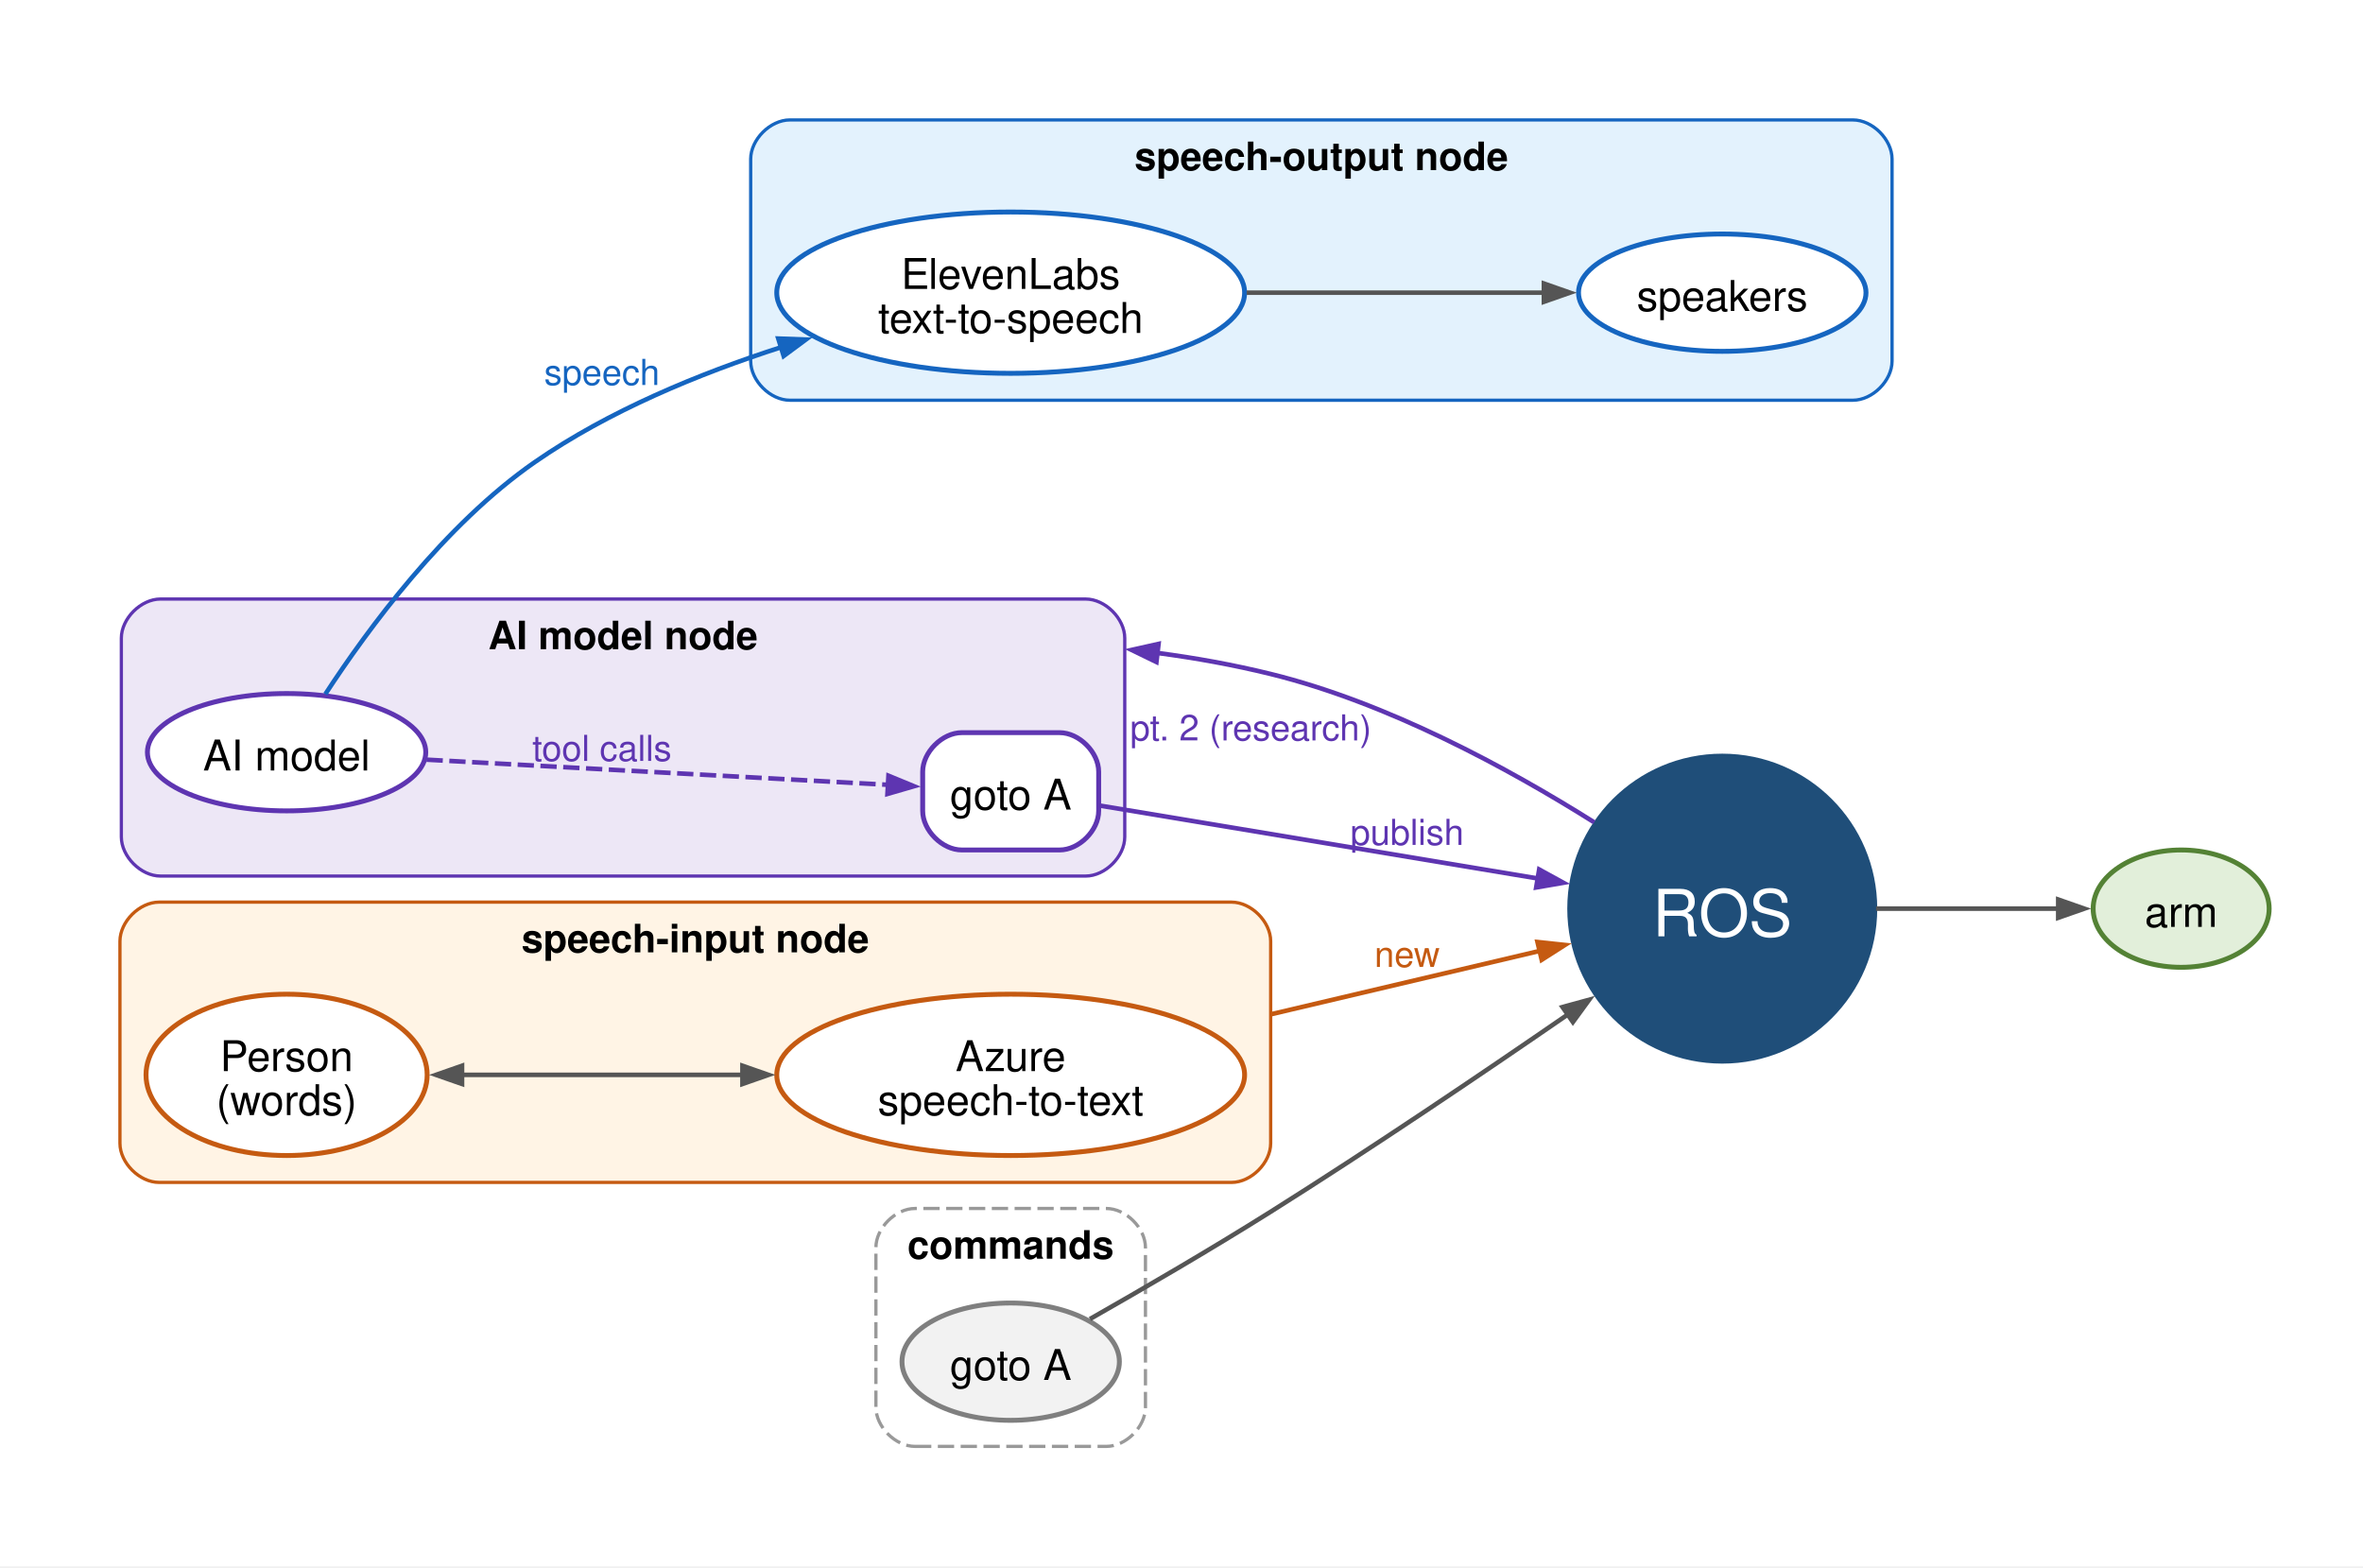
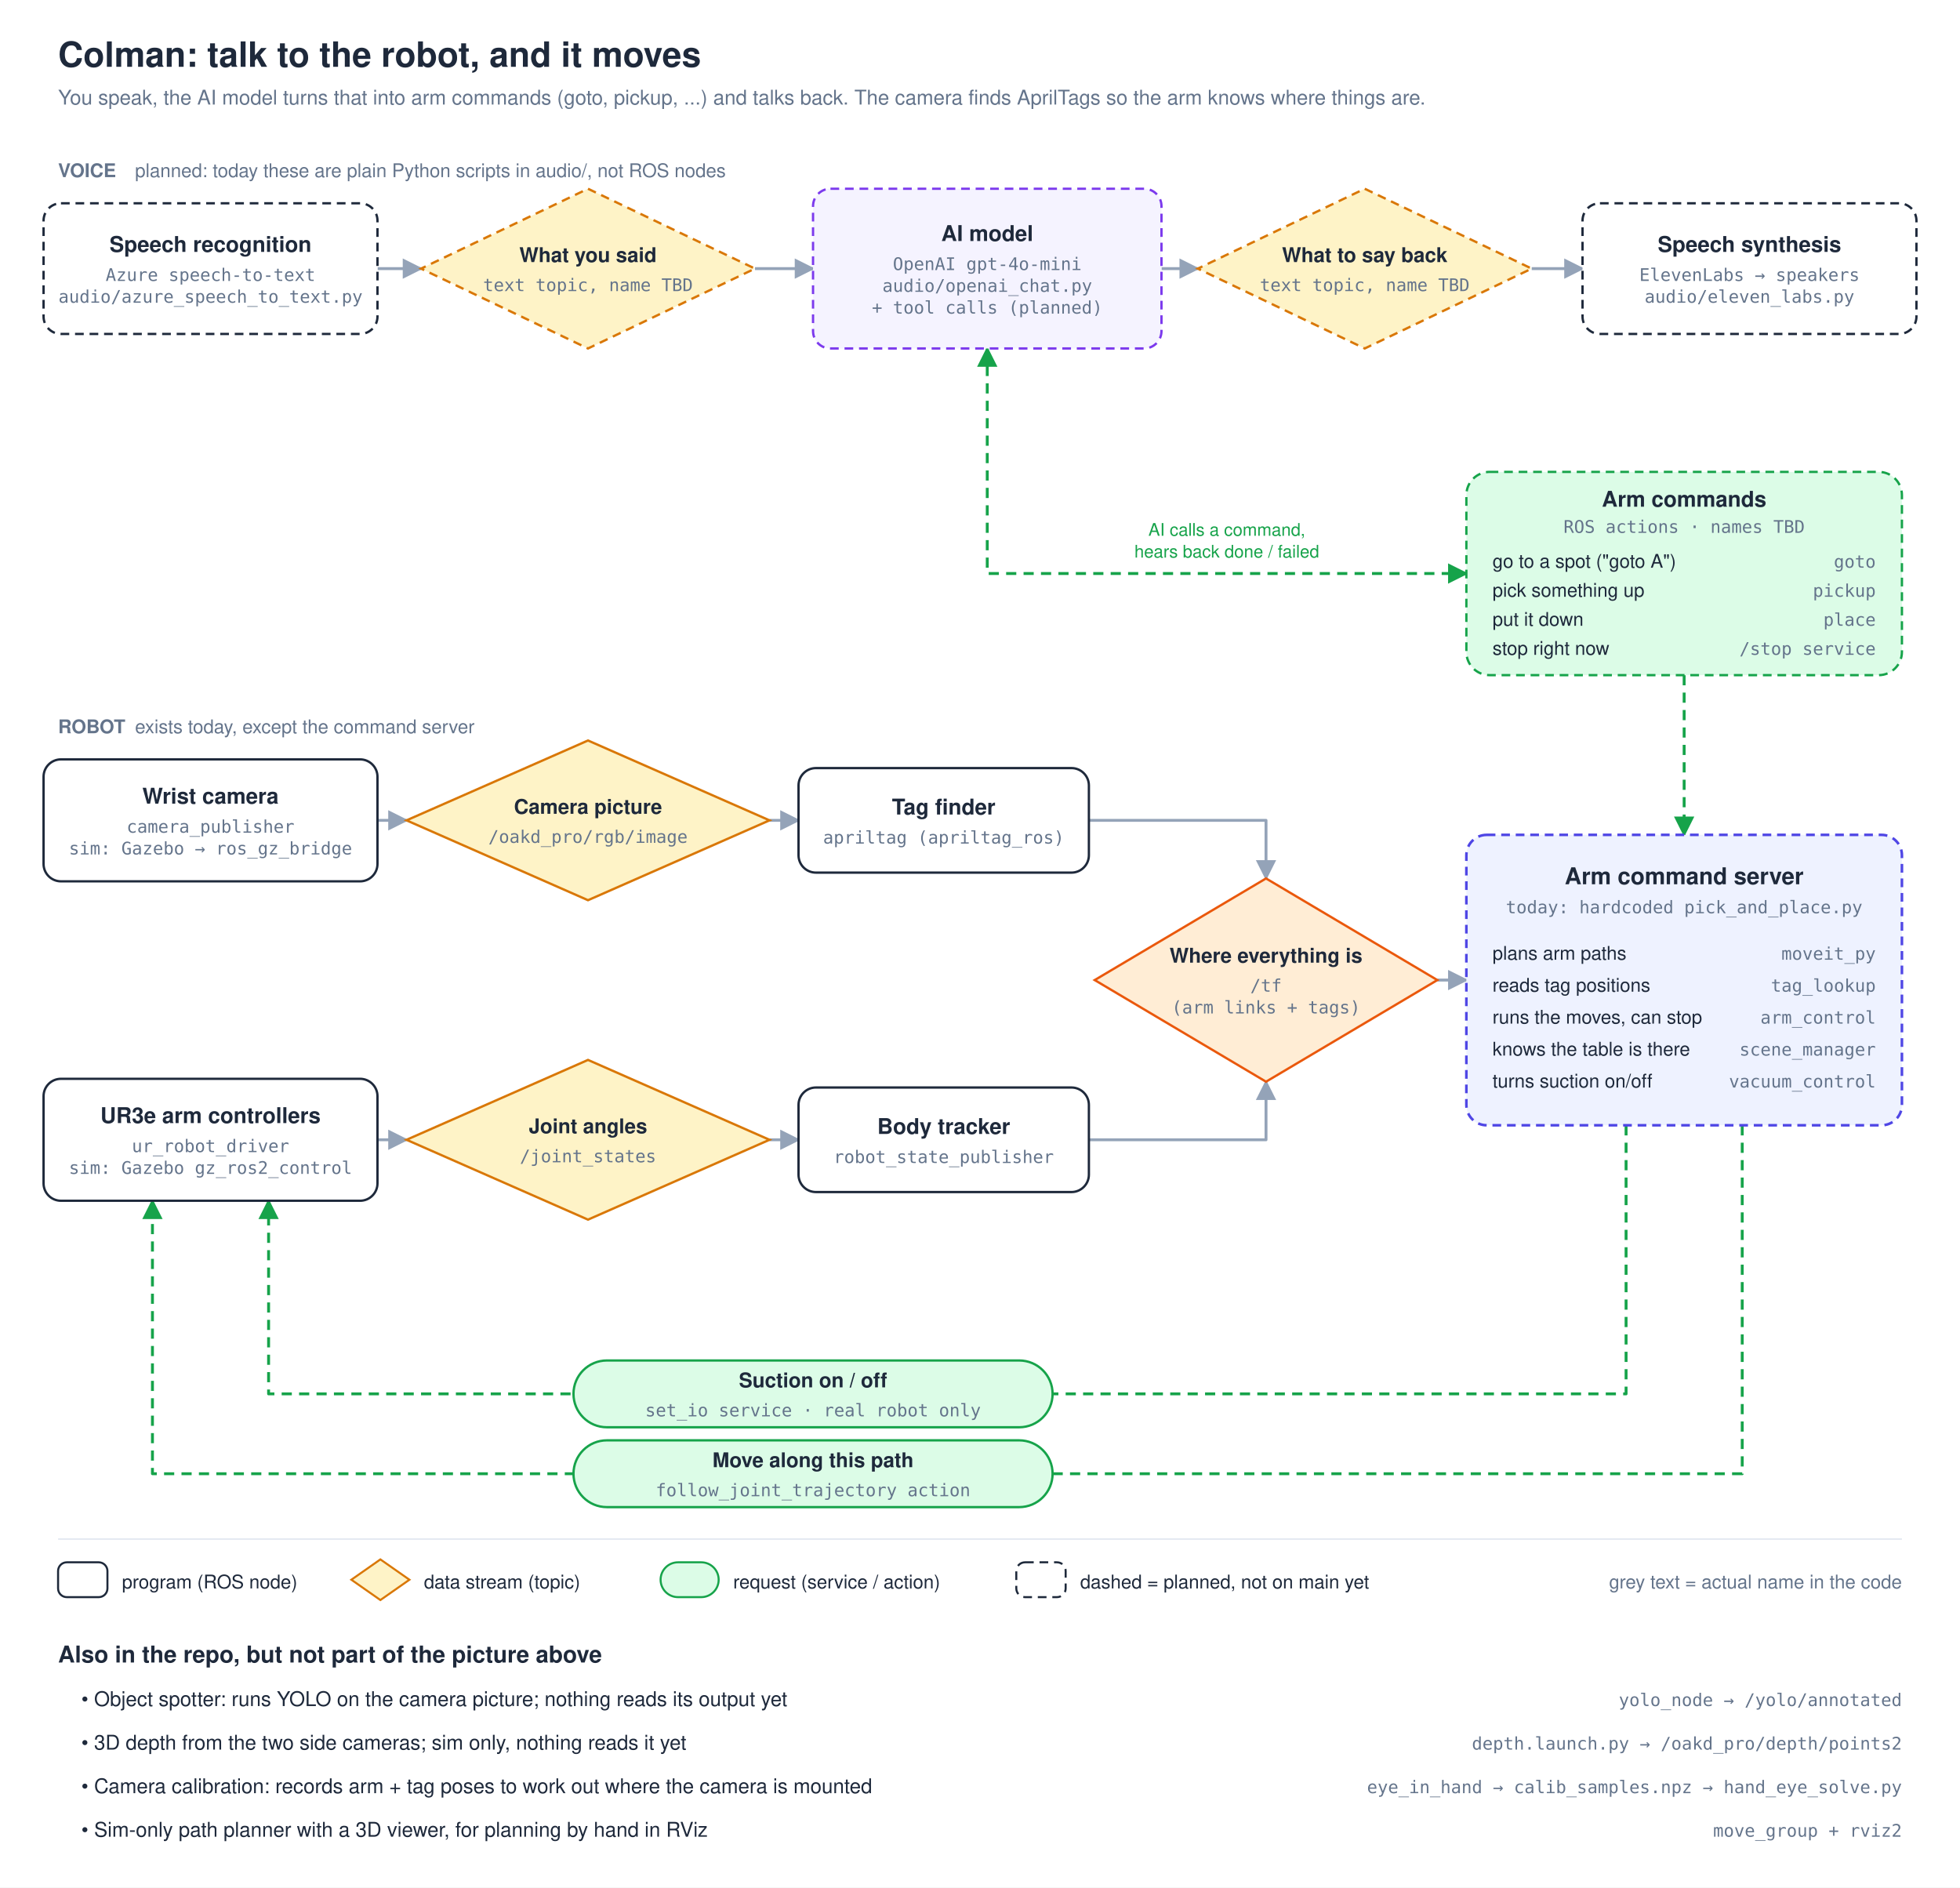
- <svg xmlns="http://www.w3.org/2000/svg" width="725pt" height="481pt" viewBox="0.00 0.00 725.00 481.00">
-   <g id="graph0" class="graph" transform="scale(1 1) rotate(0) translate(28.8 451.8)">
-     <polygon fill="white" stroke="none" points="-28.8,28.8 -28.8,-451.8 696.21,-451.8 696.21,28.8 -28.8,28.8" />
-     <g id="clust1" class="cluster">
-       <path fill="white" stroke="#999999" stroke-dasharray="5,2" d="M251.94,-8C251.94,-8 310.64,-8 310.64,-8 316.64,-8 322.64,-14 322.64,-20 322.64,-20 322.64,-69 322.64,-69 322.64,-75 316.64,-81 310.64,-81 310.64,-81 251.94,-81 251.94,-81 245.94,-81 239.94,-75 239.94,-69 239.94,-69 239.94,-20 239.94,-20 239.94,-14 245.94,-8 251.94,-8" />
-       <text xml:space="preserve" text-anchor="middle" x="281.29" y="-65.6" font-family="Helvetica,sans-Serif" font-weight="bold" font-size="12.00">commands</text>
-     </g>
-     <g id="clust2" class="cluster">
-       <path fill="#fff4e5" stroke="#c55a11" d="M20,-89C20,-89 349.06,-89 349.06,-89 355.06,-89 361.06,-95 361.06,-101 361.06,-101 361.06,-163 361.06,-163 361.06,-169 355.06,-175 349.06,-175 349.06,-175 20,-175 20,-175 14,-175 8,-169 8,-163 8,-163 8,-101 8,-101 8,-95 14,-89 20,-89" />
-       <text xml:space="preserve" text-anchor="middle" x="184.53" y="-159.6" font-family="Helvetica,sans-Serif" font-weight="bold" font-size="12.00">speech-input node</text>
-     </g>
-     <g id="clust3" class="cluster">
-       <path fill="#ede7f6" stroke="#5e35b1" d="M20.43,-183C20.43,-183 304.29,-183 304.29,-183 310.29,-183 316.29,-189 316.29,-195 316.29,-195 316.29,-256 316.29,-256 316.29,-262 310.29,-268 304.29,-268 304.29,-268 20.43,-268 20.43,-268 14.43,-268 8.43,-262 8.43,-256 8.43,-256 8.43,-195 8.43,-195 8.43,-189 14.43,-183 20.43,-183" />
-       <text xml:space="preserve" text-anchor="middle" x="162.36" y="-252.6" font-family="Helvetica,sans-Serif" font-weight="bold" font-size="12.00">AI model node</text>
-     </g>
-     <g id="clust4" class="cluster">
-       <path fill="#e3f2fd" stroke="#1565c0" d="M213.52,-329C213.52,-329 539.71,-329 539.71,-329 545.71,-329 551.71,-335 551.71,-341 551.71,-341 551.71,-403 551.71,-403 551.71,-409 545.71,-415 539.71,-415 539.71,-415 213.52,-415 213.52,-415 207.52,-415 201.52,-409 201.52,-403 201.52,-403 201.52,-341 201.52,-341 201.52,-335 207.52,-329 213.52,-329" />
-       <text xml:space="preserve" text-anchor="middle" x="376.62" y="-399.6" font-family="Helvetica,sans-Serif" font-weight="bold" font-size="12.00">speech-output node</text>
-     </g>
-     <g id="node1" class="node">
-       <ellipse fill="#1f4e79" stroke="#1f4e79" stroke-width="1.5" cx="499.61" cy="-173" rx="46.8" ry="46.8" />
-       <text xml:space="preserve" text-anchor="middle" x="499.61" y="-164.5" font-family="Helvetica,sans-Serif" font-size="20.00" fill="white">ROS</text>
-     </g>
-     <g id="node2" class="node">
-       <ellipse fill="#e2efda" stroke="#548235" stroke-width="1.5" cx="640.41" cy="-173" rx="27" ry="18" />
-       <text xml:space="preserve" text-anchor="middle" x="640.41" y="-167.4" font-family="Helvetica,sans-Serif" font-size="13.00">arm</text>
-     </g>
-     <g id="edge5" class="edge">
-       <path fill="none" stroke="#555555" stroke-width="1.4" d="M546.83,-173C565.15,-173 585.92,-173 603.13,-173" />
-       <polygon fill="#555555" stroke="#555555" stroke-width="1.4" points="602.69,-175.8 610.69,-173 602.69,-170.2 602.69,-175.8" />
-     </g>
-     <g id="node6" class="node">
-       <ellipse fill="white" stroke="#5e35b1" stroke-width="1.5" cx="59.13" cy="-221" rx="42.7" ry="18" />
-       <text xml:space="preserve" text-anchor="middle" x="59.13" y="-215.4" font-family="Helvetica,sans-Serif" font-size="13.00">AI model</text>
-     </g>
-     <g id="edge7" class="edge">
-       <path fill="none" stroke="#5e35b1" stroke-width="1.4" d="M460.32,-199.49C433.79,-216.18 396.92,-236.18 361.06,-245 349.72,-247.79 338.06,-249.91 326.25,-251.46" />
-       <polygon fill="#5e35b1" stroke="#5e35b1" stroke-width="1.4" points="326.01,-248.67 318.39,-252.38 326.66,-254.23 326.01,-248.67" />
-       <text xml:space="preserve" text-anchor="middle" x="354.97" y="-224.61" font-family="Helvetica,sans-Serif" font-size="11.00" fill="#5e35b1">pt. 2 (research)</text>
-     </g>
-     <g id="node3" class="node">
-       <ellipse fill="#f2f2f2" stroke="#7f7f7f" stroke-width="1.5" cx="281.29" cy="-34" rx="33.35" ry="18" />
-       <text xml:space="preserve" text-anchor="middle" x="281.29" y="-28.4" font-family="Helvetica,sans-Serif" font-size="13.00">goto A</text>
-     </g>
-     <g id="edge4" class="edge">
-       <path fill="none" stroke="#555555" stroke-width="1.4" d="M305.62,-47.09C321.43,-56.09 342.7,-68.45 361.06,-80 391.88,-99.39 425.78,-122.29 452.21,-140.51" />
-       <polygon fill="#555555" stroke="#555555" stroke-width="1.4" points="450.6,-142.81 458.78,-145.05 453.79,-138.2 450.6,-142.81" />
-     </g>
-     <g id="node4" class="node">
-       <ellipse fill="white" stroke="#c55a11" stroke-width="1.5" cx="59.13" cy="-122" rx="43.13" ry="24.75" />
-       <text xml:space="preserve" text-anchor="middle" x="59.13" y="-123.15" font-family="Helvetica,sans-Serif" font-size="13.00">Person</text>
-       <text xml:space="preserve" text-anchor="middle" x="59.13" y="-109.65" font-family="Helvetica,sans-Serif" font-size="13.00">(words)</text>
-     </g>
-     <g id="node5" class="node">
-       <ellipse fill="white" stroke="#c55a11" stroke-width="1.5" cx="281.29" cy="-122" rx="71.77" ry="24.75" />
-       <text xml:space="preserve" text-anchor="middle" x="281.29" y="-123.15" font-family="Helvetica,sans-Serif" font-size="13.00">Azure</text>
-       <text xml:space="preserve" text-anchor="middle" x="281.29" y="-109.65" font-family="Helvetica,sans-Serif" font-size="13.00">speech-to-text</text>
-     </g>
-     <g id="edge1" class="edge">
-       <path fill="none" stroke="#555555" stroke-width="1.4" d="M112.72,-122C138.53,-122 170.21,-122 199.04,-122" />
-       <polygon fill="#555555" stroke="#555555" stroke-width="1.4" points="112.96,-119.2 104.96,-122 112.96,-124.8 112.96,-119.2" />
-       <polygon fill="#555555" stroke="#555555" stroke-width="1.4" points="198.99,-124.8 206.99,-122 198.99,-119.2 198.99,-124.8" />
-     </g>
-     <g id="edge6" class="edge">
-       <path fill="none" stroke="#c55a11" stroke-width="1.4" d="M361.06,-140.57C388.44,-147.03 418.55,-154.13 443.6,-160.03" />
-       <polygon fill="#c55a11" stroke="#c55a11" stroke-width="1.4" points="442.92,-162.75 451.35,-161.86 444.21,-157.3 442.92,-162.75" />
-       <text xml:space="preserve" text-anchor="middle" x="402.93" y="-155.12" font-family="Helvetica,sans-Serif" font-size="11.00" fill="#c55a11">new</text>
-     </g>
-     <g id="node7" class="node">
-       <path fill="white" stroke="#5e35b1" stroke-width="1.5" d="M296.29,-227C296.29,-227 266.29,-227 266.29,-227 260.29,-227 254.29,-221 254.29,-215 254.29,-215 254.29,-203 254.29,-203 254.29,-197 260.29,-191 266.29,-191 266.29,-191 296.29,-191 296.29,-191 302.29,-191 308.29,-197 308.29,-203 308.29,-203 308.29,-215 308.29,-215 308.29,-221 302.29,-227 296.29,-227" />
-       <text xml:space="preserve" text-anchor="middle" x="281.29" y="-203.4" font-family="Helvetica,sans-Serif" font-size="13.00">goto A</text>
-     </g>
-     <g id="edge2" class="edge">
-       <path fill="none" stroke="#5e35b1" stroke-width="1.4" stroke-dasharray="5,2" d="M102.06,-218.71C143.06,-216.48 204.86,-213.11 243.86,-210.99" />
-       <polygon fill="#5e35b1" stroke="#5e35b1" stroke-width="1.4" points="243.79,-213.79 251.62,-210.56 243.48,-208.2 243.79,-213.79" />
-       <text xml:space="preserve" text-anchor="middle" x="155.89" y="-218.33" font-family="Helvetica,sans-Serif" font-size="11.00" fill="#5e35b1">tool calls</text>
-     </g>
-     <g id="node8" class="node">
-       <ellipse fill="white" stroke="#1565c0" stroke-width="1.5" cx="281.29" cy="-362" rx="71.77" ry="24.75" />
-       <text xml:space="preserve" text-anchor="middle" x="281.29" y="-363.15" font-family="Helvetica,sans-Serif" font-size="13.00">ElevenLabs</text>
-       <text xml:space="preserve" text-anchor="middle" x="281.29" y="-349.65" font-family="Helvetica,sans-Serif" font-size="13.00">text-to-speech</text>
-     </g>
-     <g id="edge9" class="edge">
-       <path fill="none" stroke="#1565c0" stroke-width="1.4" d="M71.01,-238.81C84.01,-258.73 107.53,-290.74 135.27,-310 157.86,-325.69 185.71,-337.17 210.95,-345.29" />
-       <polygon fill="#1565c0" stroke="#1565c0" stroke-width="1.4" points="209.98,-347.92 218.45,-347.61 211.64,-342.57 209.98,-347.92" />
-       <text xml:space="preserve" text-anchor="middle" x="155.89" y="-333.68" font-family="Helvetica,sans-Serif" font-size="11.00" fill="#1565c0">speech</text>
-     </g>
-     <g id="edge8" class="edge">
-       <path fill="none" stroke="#5e35b1" stroke-width="1.4" d="M308.81,-204.59C342.1,-199.05 400.04,-189.4 443.17,-182.23" />
-       <polygon fill="#5e35b1" stroke="#5e35b1" stroke-width="1.4" points="443.44,-185.02 450.87,-180.94 442.52,-179.5 443.44,-185.02" />
-       <text xml:space="preserve" text-anchor="middle" x="402.93" y="-192.55" font-family="Helvetica,sans-Serif" font-size="11.00" fill="#5e35b1">publish</text>
-     </g>
-     <g id="node9" class="node">
-       <ellipse fill="white" stroke="#1565c0" stroke-width="1.5" cx="499.61" cy="-362" rx="44.1" ry="18" />
-       <text xml:space="preserve" text-anchor="middle" x="499.61" y="-356.4" font-family="Helvetica,sans-Serif" font-size="13.00">speakers</text>
-     </g>
-     <g id="edge3" class="edge">
-       <path fill="none" stroke="#555555" stroke-width="1.4" d="M353.72,-362C383.53,-362 417.57,-362 445.16,-362" />
-       <polygon fill="#555555" stroke="#555555" stroke-width="1.4" points="444.89,-364.8 452.89,-362 444.89,-359.2 444.89,-364.8" />
-     </g>
-   </g>
+ <svg xmlns="http://www.w3.org/2000/svg" width="1350" height="1300" viewBox="0 0 1350 1300">
+   <defs>
+     <marker id="arr" viewBox="0 0 10 10" refX="9" refY="5" markerWidth="7" markerHeight="7" orient="auto-start-reverse">
+       <path d="M0,0 L10,5 L0,10 z" fill="#94a3b8" />
+     </marker>
+     <marker id="cmd" viewBox="0 0 10 10" refX="9" refY="5" markerWidth="7" markerHeight="7" orient="auto-start-reverse">
+       <path d="M0,0 L10,5 L0,10 z" fill="#16a34a" />
+     </marker>
+   </defs>
+   <rect width="100%" height="100%" fill="white" />
+   <text x="40" y="46" font-family="Helvetica, Arial, sans-serif" font-size="24" font-weight="bold" fill="#1e293b" text-anchor="start">Colman: talk to the robot, and it moves</text>
+   <text x="40" y="72" font-family="Helvetica, Arial, sans-serif" font-size="14" font-weight="normal" fill="#64748b" text-anchor="start">You speak, the AI model turns that into arm commands (goto, pickup, ...) and talks back. The camera finds AprilTags so the arm knows where things are.</text>
+   <text x="40" y="122" font-family="Helvetica, Arial, sans-serif" font-size="13" font-weight="bold" fill="#64748b" text-anchor="start">VOICE</text>
+   <text x="93.0" y="122" font-family="Helvetica, Arial, sans-serif" font-size="13" font-weight="normal" fill="#64748b" text-anchor="start">planned: today these are plain Python scripts in audio/, not ROS nodes</text>
+   <path d="M260.0,185 L290.0,185" fill="none" stroke="#94a3b8" stroke-width="2" stroke-linejoin="round" marker-end="url(#arr)" />
+   <path d="M520.0,185 L560.0,185" fill="none" stroke="#94a3b8" stroke-width="2" stroke-linejoin="round" marker-end="url(#arr)" />
+   <path d="M800.0,185 L825.0,185" fill="none" stroke="#94a3b8" stroke-width="2" stroke-linejoin="round" marker-end="url(#arr)" />
+   <path d="M1055.0,185 L1090.0,185" fill="none" stroke="#94a3b8" stroke-width="2" stroke-linejoin="round" marker-end="url(#arr)" />
+   <path d="M680,240.0 L680,395 L1010.0,395" fill="none" stroke="#16a34a" stroke-width="2" stroke-dasharray="7 5" marker-start="url(#cmd)" stroke-linejoin="round" marker-end="url(#cmd)" />
+   <text x="845" y="369" font-family="Helvetica, Arial, sans-serif" font-size="12" font-weight="normal" fill="#16a34a" text-anchor="middle">AI calls a command,</text>
+   <text x="845" y="384" font-family="Helvetica, Arial, sans-serif" font-size="12" font-weight="normal" fill="#16a34a" text-anchor="middle">hears back done / failed</text>
+   <text x="40" y="505" font-family="Helvetica, Arial, sans-serif" font-size="13" font-weight="bold" fill="#64748b" text-anchor="start">ROBOT</text>
+   <text x="93.0" y="505" font-family="Helvetica, Arial, sans-serif" font-size="13" font-weight="normal" fill="#64748b" text-anchor="start">exists today, except the command server</text>
+   <path d="M1160,465.0 L1160,575.0" fill="none" stroke="#16a34a" stroke-width="2" stroke-dasharray="7 5" stroke-linejoin="round" marker-end="url(#cmd)" />
+   <path d="M260.0,565 L280.0,565" fill="none" stroke="#94a3b8" stroke-width="2" stroke-linejoin="round" marker-end="url(#arr)" />
+   <path d="M530.0,565 L550.0,565" fill="none" stroke="#94a3b8" stroke-width="2" stroke-linejoin="round" marker-end="url(#arr)" />
+   <path d="M750.0,565 L872,565 L872,605.0" fill="none" stroke="#94a3b8" stroke-width="2" stroke-linejoin="round" marker-end="url(#arr)" />
+   <path d="M260.0,785 L280.0,785" fill="none" stroke="#94a3b8" stroke-width="2" stroke-linejoin="round" marker-end="url(#arr)" />
+   <path d="M530.0,785 L550.0,785" fill="none" stroke="#94a3b8" stroke-width="2" stroke-linejoin="round" marker-end="url(#arr)" />
+   <path d="M750.0,785 L872,785 L872,745.0" fill="none" stroke="#94a3b8" stroke-width="2" stroke-linejoin="round" marker-end="url(#arr)" />
+   <path d="M990.0,675 L1010.0,675" fill="none" stroke="#94a3b8" stroke-width="2" stroke-linejoin="round" marker-end="url(#arr)" />
+   <path d="M1200,775.0 L1200,1015 L105,1015 L105,827.0" fill="none" stroke="#16a34a" stroke-width="2" stroke-dasharray="7 5" stroke-linejoin="round" marker-end="url(#cmd)" />
+   <path d="M1120,775.0 L1120,960 L185,960 L185,827.0" fill="none" stroke="#16a34a" stroke-width="2" stroke-dasharray="7 5" stroke-linejoin="round" marker-end="url(#cmd)" />
+   <rect x="30.0" y="140.0" width="230" height="90" rx="12" fill="white" stroke="#1e293b" stroke-width="1.6" stroke-dasharray="6 4" />
+   <text x="145" y="173.5" font-family="Helvetica, Arial, sans-serif" font-size="15" font-weight="bold" fill="#1e293b" text-anchor="middle">Speech recognition</text>
+   <text x="145" y="193.5" font-family="Menlo, monospace" font-size="12" font-weight="normal" fill="#64748b" text-anchor="middle">Azure speech-to-text</text>
+   <text x="145" y="208.5" font-family="Menlo, monospace" font-size="12" font-weight="normal" fill="#64748b" text-anchor="middle">audio/azure_speech_to_text.py</text>
+   <polygon points="405,130.0 520.0,185 405,240.0 290.0,185" fill="#fef3c7" stroke="#d97706" stroke-width="1.6" stroke-dasharray="6 4" />
+   <text x="405" y="180.5" font-family="Helvetica, Arial, sans-serif" font-size="14" font-weight="bold" fill="#1e293b" text-anchor="middle">What you said</text>
+   <text x="405" y="200.5" font-family="Menlo, monospace" font-size="12" font-weight="normal" fill="#64748b" text-anchor="middle">text topic, name TBD</text>
+   <rect x="560.0" y="130.0" width="240" height="110" rx="12" fill="#f5f3ff" stroke="#7c3aed" stroke-width="1.6" stroke-dasharray="6 4" />
+   <text x="680" y="166.0" font-family="Helvetica, Arial, sans-serif" font-size="15" font-weight="bold" fill="#1e293b" text-anchor="middle">AI model</text>
+   <text x="680" y="186.0" font-family="Menlo, monospace" font-size="12" font-weight="normal" fill="#64748b" text-anchor="middle">OpenAI gpt-4o-mini</text>
+   <text x="680" y="201.0" font-family="Menlo, monospace" font-size="12" font-weight="normal" fill="#64748b" text-anchor="middle">audio/openai_chat.py</text>
+   <text x="680" y="216.0" font-family="Menlo, monospace" font-size="12" font-weight="normal" fill="#64748b" text-anchor="middle">+ tool calls (planned)</text>
+   <polygon points="940,130.0 1055.0,185 940,240.0 825.0,185" fill="#fef3c7" stroke="#d97706" stroke-width="1.6" stroke-dasharray="6 4" />
+   <text x="940" y="180.5" font-family="Helvetica, Arial, sans-serif" font-size="14" font-weight="bold" fill="#1e293b" text-anchor="middle">What to say back</text>
+   <text x="940" y="200.5" font-family="Menlo, monospace" font-size="12" font-weight="normal" fill="#64748b" text-anchor="middle">text topic, name TBD</text>
+   <rect x="1090.0" y="140.0" width="230" height="90" rx="12" fill="white" stroke="#1e293b" stroke-width="1.6" stroke-dasharray="6 4" />
+   <text x="1205" y="173.5" font-family="Helvetica, Arial, sans-serif" font-size="15" font-weight="bold" fill="#1e293b" text-anchor="middle">Speech synthesis</text>
+   <text x="1205" y="193.5" font-family="Menlo, monospace" font-size="12" font-weight="normal" fill="#64748b" text-anchor="middle">ElevenLabs → speakers</text>
+   <text x="1205" y="208.5" font-family="Menlo, monospace" font-size="12" font-weight="normal" fill="#64748b" text-anchor="middle">audio/eleven_labs.py</text>
+   <rect x="1010.0" y="325.0" width="300" height="140" rx="16" fill="#dcfce7" stroke="#16a34a" stroke-width="1.6" stroke-dasharray="6 4" />
+   <text x="1160" y="349.0" font-family="Helvetica, Arial, sans-serif" font-size="15" font-weight="bold" fill="#1e293b" text-anchor="middle">Arm commands</text>
+   <text x="1160" y="367.0" font-family="Menlo, monospace" font-size="12" font-weight="normal" fill="#64748b" text-anchor="middle">ROS actions · names TBD</text>
+   <text x="1028.0" y="391.0" font-family="Helvetica, Arial, sans-serif" font-size="13" font-weight="normal" fill="#1e293b" text-anchor="start">go to a spot ("goto A")</text>
+   <text x="1292.0" y="391.0" font-family="Menlo, monospace" font-size="12" font-weight="normal" fill="#64748b" text-anchor="end">goto</text>
+   <text x="1028.0" y="411.0" font-family="Helvetica, Arial, sans-serif" font-size="13" font-weight="normal" fill="#1e293b" text-anchor="start">pick something up</text>
+   <text x="1292.0" y="411.0" font-family="Menlo, monospace" font-size="12" font-weight="normal" fill="#64748b" text-anchor="end">pickup</text>
+   <text x="1028.0" y="431.0" font-family="Helvetica, Arial, sans-serif" font-size="13" font-weight="normal" fill="#1e293b" text-anchor="start">put it down</text>
+   <text x="1292.0" y="431.0" font-family="Menlo, monospace" font-size="12" font-weight="normal" fill="#64748b" text-anchor="end">place</text>
+   <text x="1028.0" y="451.0" font-family="Helvetica, Arial, sans-serif" font-size="13" font-weight="normal" fill="#1e293b" text-anchor="start">stop right now</text>
+   <text x="1292.0" y="451.0" font-family="Menlo, monospace" font-size="12" font-weight="normal" fill="#64748b" text-anchor="end">/stop service</text>
+   <rect x="30.0" y="523.0" width="230" height="84" rx="12" fill="white" stroke="#1e293b" stroke-width="1.6" />
+   <text x="145" y="553.5" font-family="Helvetica, Arial, sans-serif" font-size="15" font-weight="bold" fill="#1e293b" text-anchor="middle">Wrist camera</text>
+   <text x="145" y="573.5" font-family="Menlo, monospace" font-size="12" font-weight="normal" fill="#64748b" text-anchor="middle">camera_publisher</text>
+   <text x="145" y="588.5" font-family="Menlo, monospace" font-size="12" font-weight="normal" fill="#64748b" text-anchor="middle">sim: Gazebo → ros_gz_bridge</text>
+   <polygon points="405,510.0 530.0,565 405,620.0 280.0,565" fill="#fef3c7" stroke="#d97706" stroke-width="1.6" />
+   <text x="405" y="560.5" font-family="Helvetica, Arial, sans-serif" font-size="14" font-weight="bold" fill="#1e293b" text-anchor="middle">Camera picture</text>
+   <text x="405" y="580.5" font-family="Menlo, monospace" font-size="12" font-weight="normal" fill="#64748b" text-anchor="middle">/oakd_pro/rgb/image</text>
+   <rect x="550.0" y="529.0" width="200" height="72" rx="12" fill="white" stroke="#1e293b" stroke-width="1.6" />
+   <text x="650" y="561.0" font-family="Helvetica, Arial, sans-serif" font-size="15" font-weight="bold" fill="#1e293b" text-anchor="middle">Tag finder</text>
+   <text x="650" y="581.0" font-family="Menlo, monospace" font-size="12" font-weight="normal" fill="#64748b" text-anchor="middle">apriltag (apriltag_ros)</text>
+   <rect x="30.0" y="743.0" width="230" height="84" rx="12" fill="white" stroke="#1e293b" stroke-width="1.6" />
+   <text x="145" y="773.5" font-family="Helvetica, Arial, sans-serif" font-size="15" font-weight="bold" fill="#1e293b" text-anchor="middle">UR3e arm controllers</text>
+   <text x="145" y="793.5" font-family="Menlo, monospace" font-size="12" font-weight="normal" fill="#64748b" text-anchor="middle">ur_robot_driver</text>
+   <text x="145" y="808.5" font-family="Menlo, monospace" font-size="12" font-weight="normal" fill="#64748b" text-anchor="middle">sim: Gazebo gz_ros2_control</text>
+   <polygon points="405,730.0 530.0,785 405,840.0 280.0,785" fill="#fef3c7" stroke="#d97706" stroke-width="1.6" />
+   <text x="405" y="780.5" font-family="Helvetica, Arial, sans-serif" font-size="14" font-weight="bold" fill="#1e293b" text-anchor="middle">Joint angles</text>
+   <text x="405" y="800.5" font-family="Menlo, monospace" font-size="12" font-weight="normal" fill="#64748b" text-anchor="middle">/joint_states</text>
+   <rect x="550.0" y="749.0" width="200" height="72" rx="12" fill="white" stroke="#1e293b" stroke-width="1.6" />
+   <text x="650" y="781.0" font-family="Helvetica, Arial, sans-serif" font-size="15" font-weight="bold" fill="#1e293b" text-anchor="middle">Body tracker</text>
+   <text x="650" y="801.0" font-family="Menlo, monospace" font-size="12" font-weight="normal" fill="#64748b" text-anchor="middle">robot_state_publisher</text>
+   <polygon points="872,605.0 990.0,675 872,745.0 754.0,675" fill="#ffedd5" stroke="#ea580c" stroke-width="1.6" />
+   <text x="872" y="663.0" font-family="Helvetica, Arial, sans-serif" font-size="14" font-weight="bold" fill="#1e293b" text-anchor="middle">Where everything is</text>
+   <text x="872" y="683.0" font-family="Menlo, monospace" font-size="12" font-weight="normal" fill="#64748b" text-anchor="middle">/tf</text>
+   <text x="872" y="698.0" font-family="Menlo, monospace" font-size="12" font-weight="normal" fill="#64748b" text-anchor="middle">(arm links + tags)</text>
+   <rect x="1010.0" y="575.0" width="300" height="200" rx="14" fill="#eef2ff" stroke="#4f46e5" stroke-width="1.8" stroke-dasharray="6 4" />
+   <text x="1160" y="609" font-family="Helvetica, Arial, sans-serif" font-size="16" font-weight="bold" fill="#1e293b" text-anchor="middle">Arm command server</text>
+   <text x="1160" y="629" font-family="Menlo, monospace" font-size="12" font-weight="normal" fill="#64748b" text-anchor="middle">today: hardcoded pick_and_place.py</text>
+   <text x="1028.0" y="661" font-family="Helvetica, Arial, sans-serif" font-size="13" font-weight="normal" fill="#1e293b" text-anchor="start">plans arm paths</text>
+   <text x="1292.0" y="661" font-family="Menlo, monospace" font-size="12" font-weight="normal" fill="#64748b" text-anchor="end">moveit_py</text>
+   <text x="1028.0" y="683" font-family="Helvetica, Arial, sans-serif" font-size="13" font-weight="normal" fill="#1e293b" text-anchor="start">reads tag positions</text>
+   <text x="1292.0" y="683" font-family="Menlo, monospace" font-size="12" font-weight="normal" fill="#64748b" text-anchor="end">tag_lookup</text>
+   <text x="1028.0" y="705" font-family="Helvetica, Arial, sans-serif" font-size="13" font-weight="normal" fill="#1e293b" text-anchor="start">runs the moves, can stop</text>
+   <text x="1292.0" y="705" font-family="Menlo, monospace" font-size="12" font-weight="normal" fill="#64748b" text-anchor="end">arm_control</text>
+   <text x="1028.0" y="727" font-family="Helvetica, Arial, sans-serif" font-size="13" font-weight="normal" fill="#1e293b" text-anchor="start">knows the table is there</text>
+   <text x="1292.0" y="727" font-family="Menlo, monospace" font-size="12" font-weight="normal" fill="#64748b" text-anchor="end">scene_manager</text>
+   <text x="1028.0" y="749" font-family="Helvetica, Arial, sans-serif" font-size="13" font-weight="normal" fill="#1e293b" text-anchor="start">turns suction on/off</text>
+   <text x="1292.0" y="749" font-family="Menlo, monospace" font-size="12" font-weight="normal" fill="#64748b" text-anchor="end">vacuum_control</text>
+   <rect x="395.0" y="992.0" width="330" height="46" rx="23.0" fill="#dcfce7" stroke="#16a34a" stroke-width="1.6" />
+   <text x="560" y="1010.5" font-family="Helvetica, Arial, sans-serif" font-size="14" font-weight="bold" fill="#1e293b" text-anchor="middle">Move along this path</text>
+   <text x="560" y="1030.5" font-family="Menlo, monospace" font-size="12" font-weight="normal" fill="#64748b" text-anchor="middle">follow_joint_trajectory action</text>
+   <rect x="395.0" y="937.0" width="330" height="46" rx="23.0" fill="#dcfce7" stroke="#16a34a" stroke-width="1.6" />
+   <text x="560" y="955.5" font-family="Helvetica, Arial, sans-serif" font-size="14" font-weight="bold" fill="#1e293b" text-anchor="middle">Suction on / off</text>
+   <text x="560" y="975.5" font-family="Menlo, monospace" font-size="12" font-weight="normal" fill="#64748b" text-anchor="middle">set_io service · real robot only</text>
+   <line x1="40" y1="1060" x2="1310" y2="1060" stroke="#e2e8f0" />
+   <rect x="40" y="1076" width="34" height="24" rx="6" fill="white" stroke="#1e293b" stroke-width="1.4" />
+   <text x="84" y="1094" font-family="Helvetica, Arial, sans-serif" font-size="13" font-weight="normal" fill="#1e293b" text-anchor="start">program (ROS node)</text>
+   <polygon points="262,1074 282,1088 262,1102 242,1088" fill="#fef3c7" stroke="#d97706" stroke-width="1.4" />
+   <text x="292" y="1094" font-family="Helvetica, Arial, sans-serif" font-size="13" font-weight="normal" fill="#1e293b" text-anchor="start">data stream (topic)</text>
+   <rect x="455" y="1076" width="40" height="24" rx="12" fill="#dcfce7" stroke="#16a34a" stroke-width="1.4" />
+   <text x="505" y="1094" font-family="Helvetica, Arial, sans-serif" font-size="13" font-weight="normal" fill="#1e293b" text-anchor="start">request (service / action)</text>
+   <rect x="700" y="1076" width="34" height="24" rx="6" fill="white" stroke="#1e293b" stroke-width="1.4" stroke-dasharray="6 4" />
+   <text x="744" y="1094" font-family="Helvetica, Arial, sans-serif" font-size="13" font-weight="normal" fill="#1e293b" text-anchor="start">dashed = planned, not on main yet</text>
+   <text x="1310" y="1094" font-family="Helvetica, Arial, sans-serif" font-size="13" font-weight="normal" fill="#64748b" text-anchor="end">grey text = actual name in the code</text>
+   <text x="40" y="1145" font-family="Helvetica, Arial, sans-serif" font-size="16" font-weight="bold" fill="#1e293b" text-anchor="start">Also in the repo, but not part of the picture above</text>
+   <text x="56" y="1175" font-family="Helvetica, Arial, sans-serif" font-size="14" font-weight="normal" fill="#1e293b" text-anchor="start">•  Object spotter: runs YOLO on the camera picture; nothing reads its output yet</text>
+   <text x="1310" y="1175" font-family="Menlo, monospace" font-size="12" font-weight="normal" fill="#64748b" text-anchor="end">yolo_node → /yolo/annotated</text>
+   <text x="56" y="1205" font-family="Helvetica, Arial, sans-serif" font-size="14" font-weight="normal" fill="#1e293b" text-anchor="start">•  3D depth from the two side cameras; sim only, nothing reads it yet</text>
+   <text x="1310" y="1205" font-family="Menlo, monospace" font-size="12" font-weight="normal" fill="#64748b" text-anchor="end">depth.launch.py → /oakd_pro/depth/points2</text>
+   <text x="56" y="1235" font-family="Helvetica, Arial, sans-serif" font-size="14" font-weight="normal" fill="#1e293b" text-anchor="start">•  Camera calibration: records arm + tag poses to work out where the camera is mounted</text>
+   <text x="1310" y="1235" font-family="Menlo, monospace" font-size="12" font-weight="normal" fill="#64748b" text-anchor="end">eye_in_hand → calib_samples.npz → hand_eye_solve.py</text>
+   <text x="56" y="1265" font-family="Helvetica, Arial, sans-serif" font-size="14" font-weight="normal" fill="#1e293b" text-anchor="start">•  Sim-only path planner with a 3D viewer, for planning by hand in RViz</text>
+   <text x="1310" y="1265" font-family="Menlo, monospace" font-size="12" font-weight="normal" fill="#64748b" text-anchor="end">move_group + rviz2</text>
</svg>
